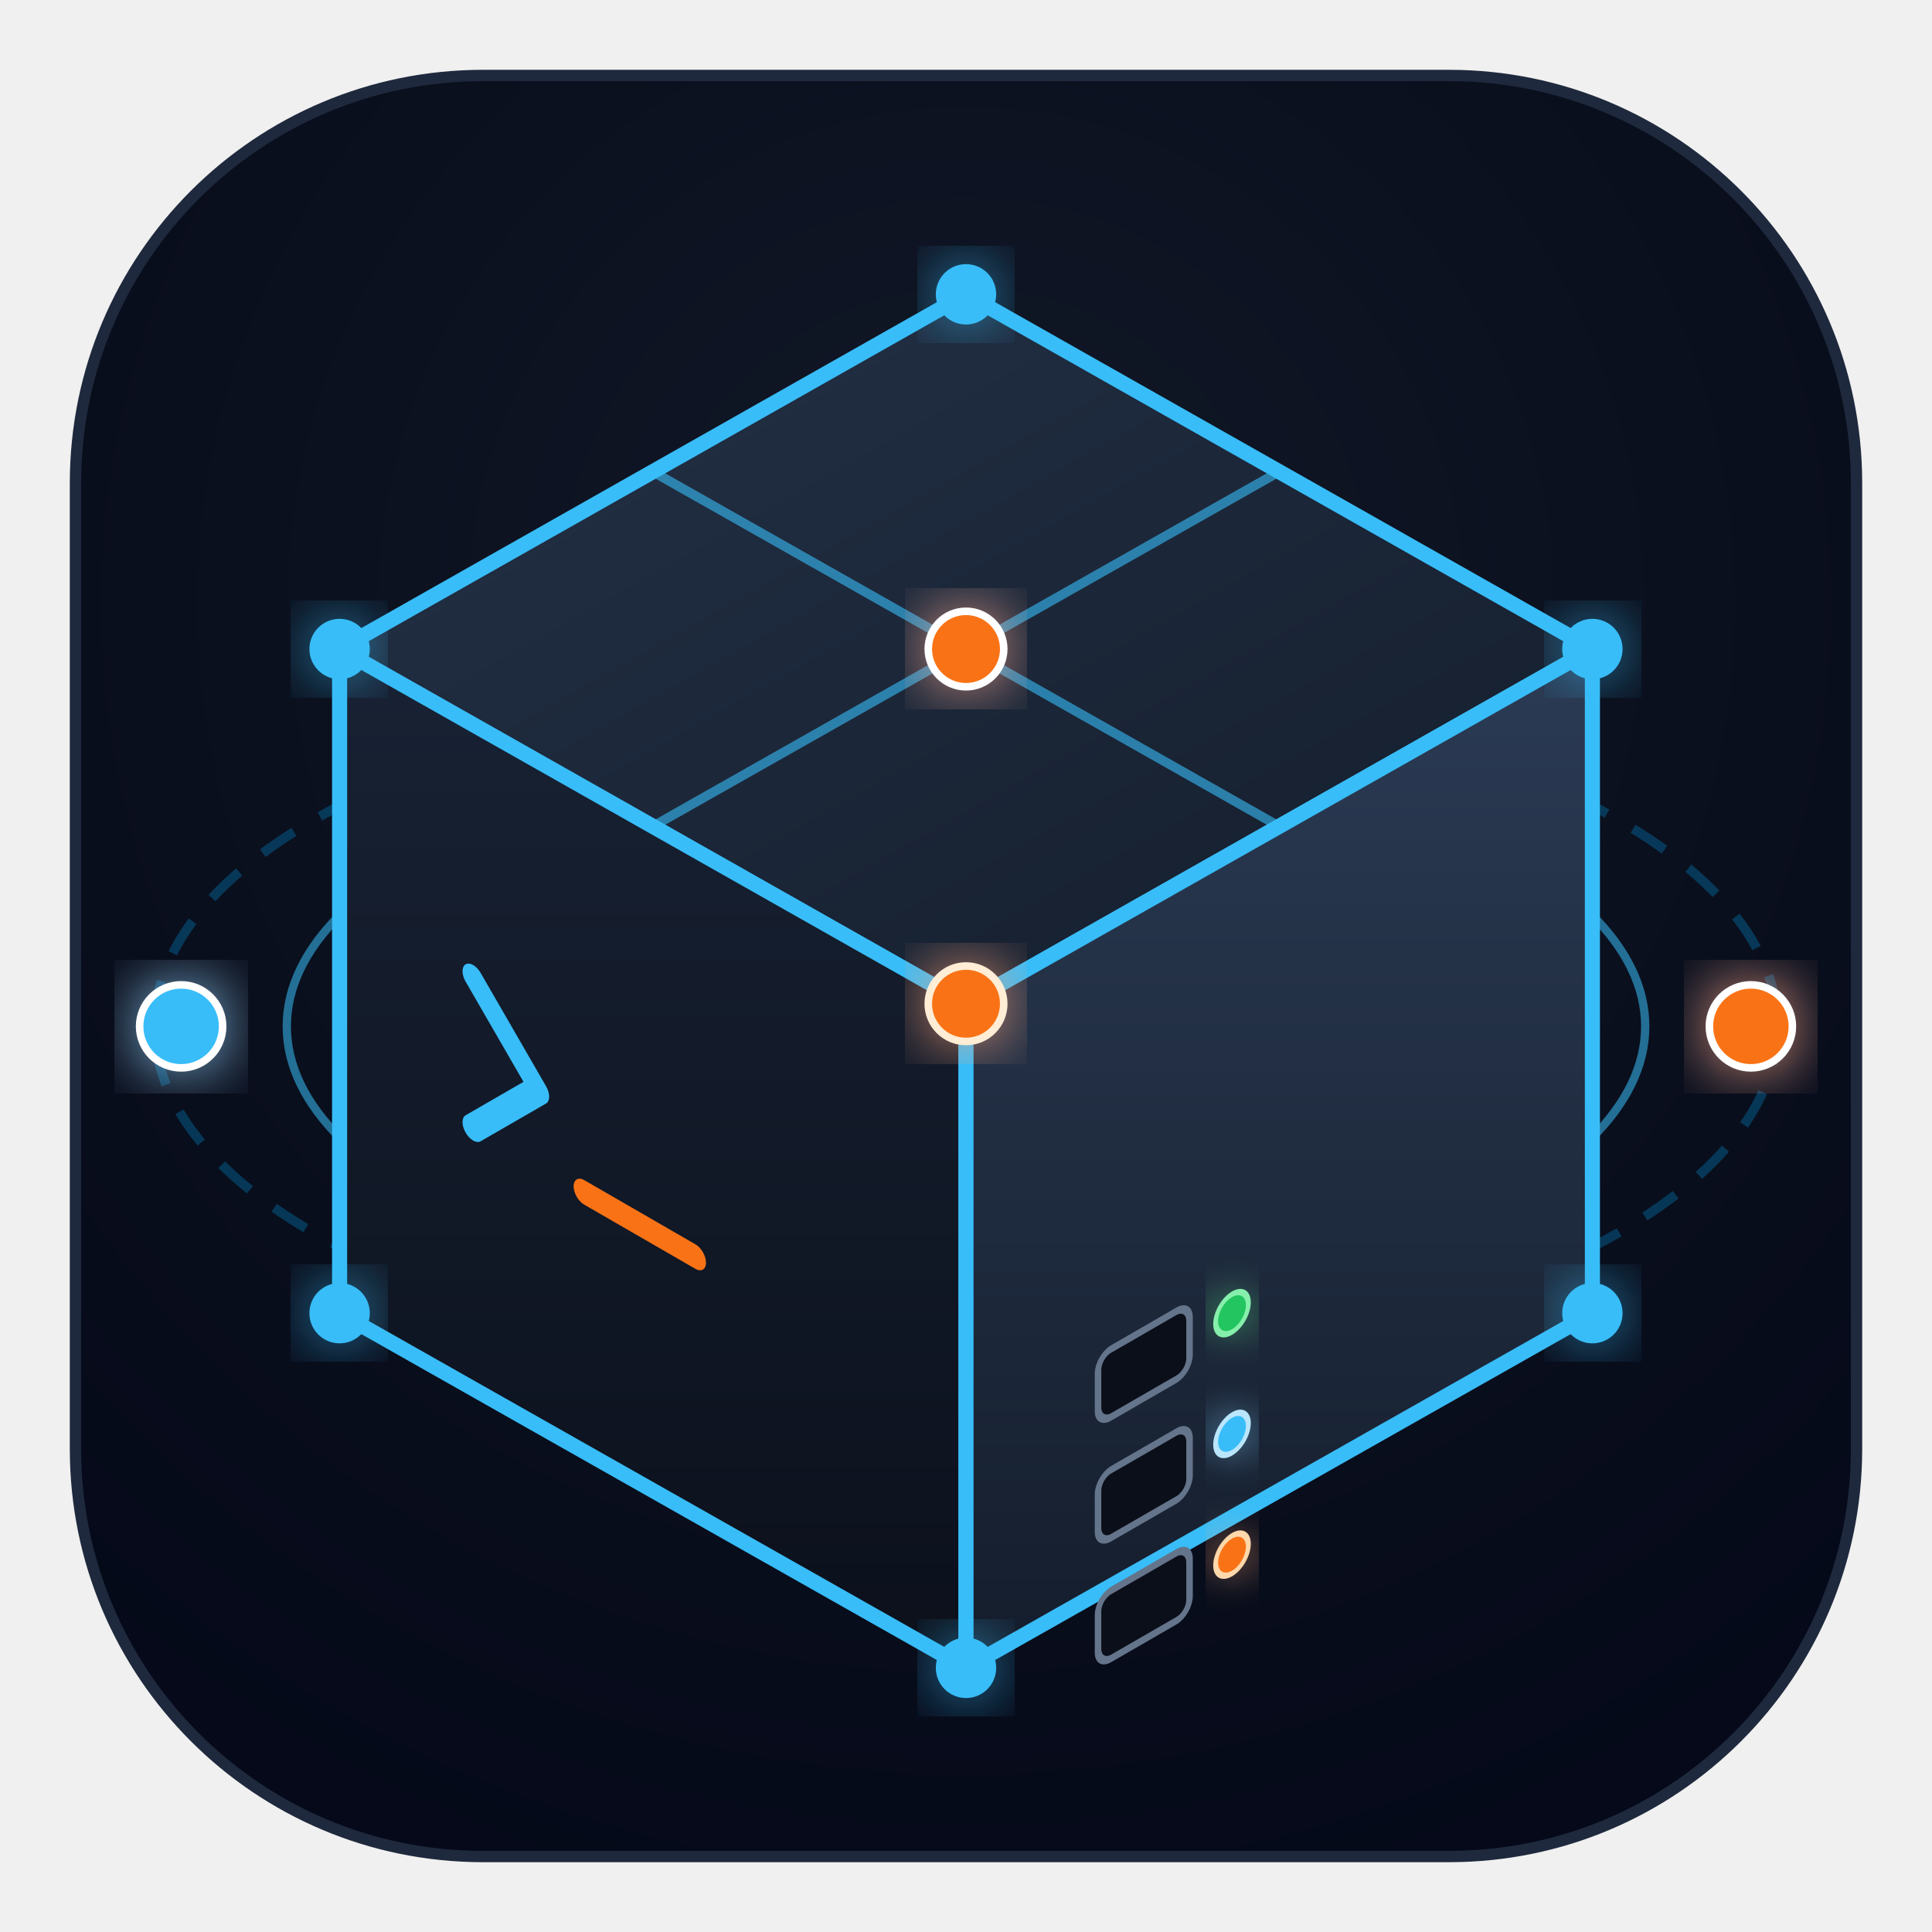
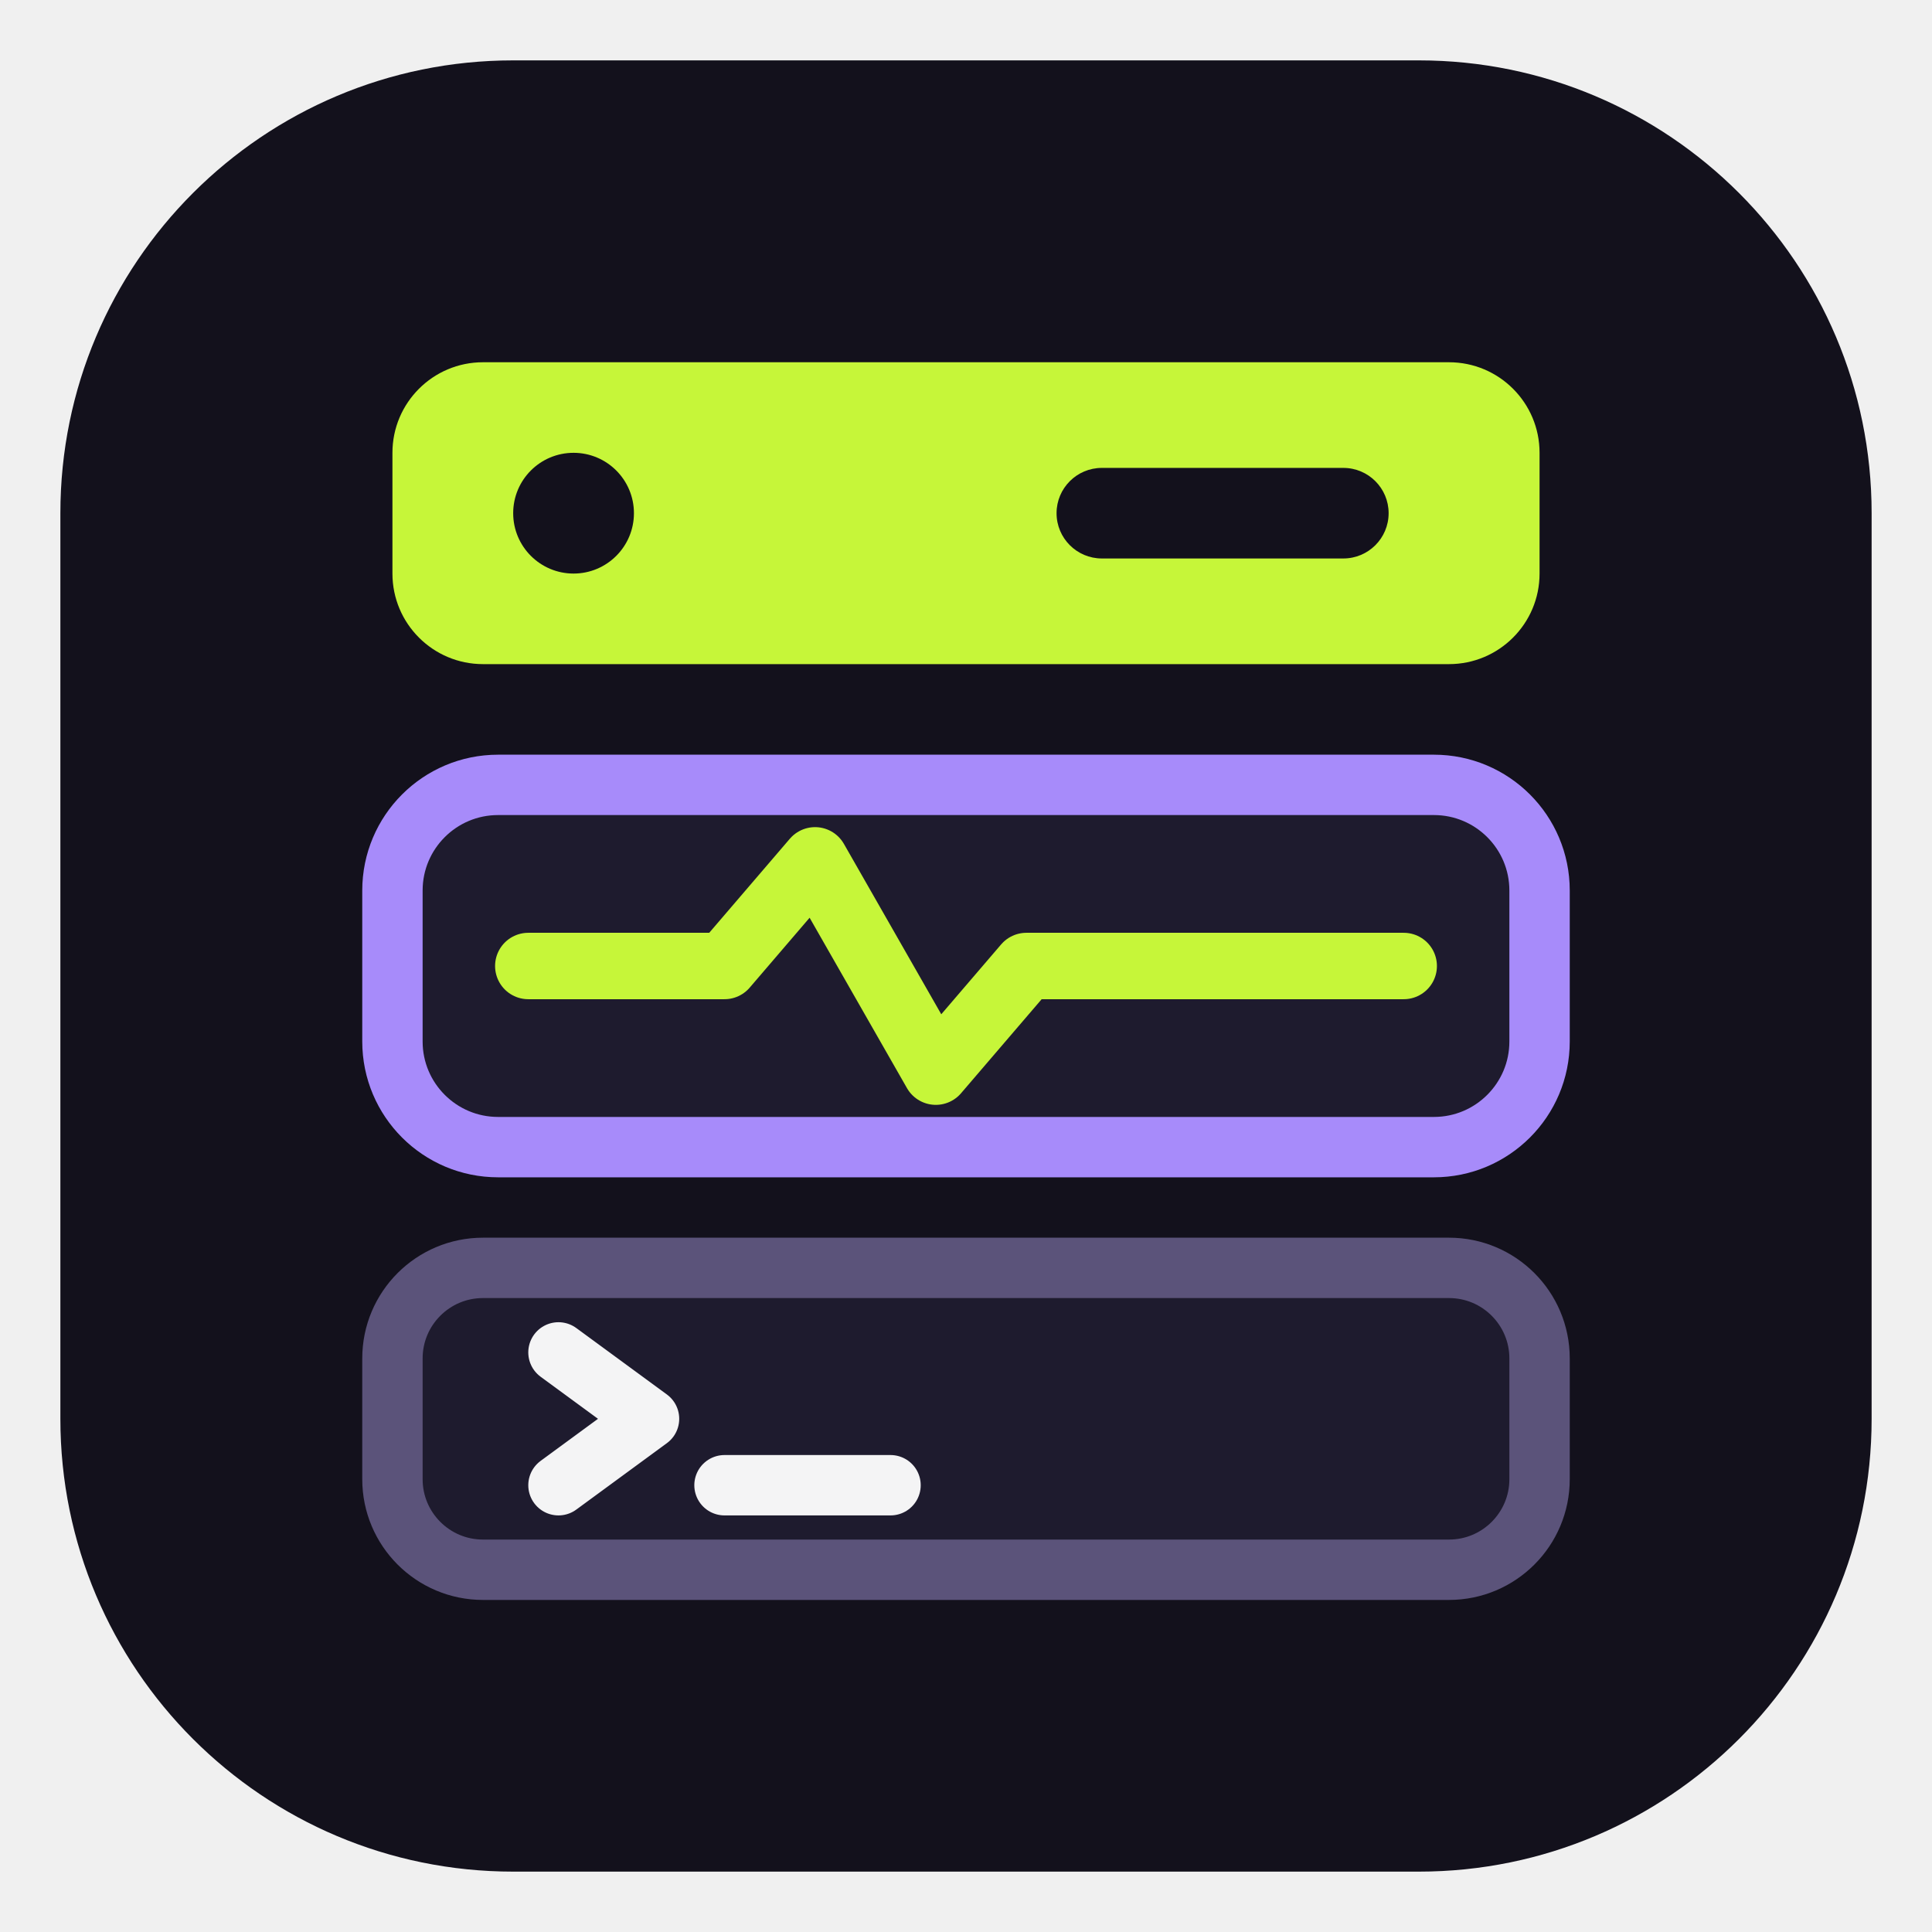
- <svg xmlns="http://www.w3.org/2000/svg" width="512" height="512" viewBox="0 0 512 512">
-   <defs>
-     <radialGradient id="bgGrad" cx="50%" cy="30%" r="90%">
-       <stop offset="0%" stop-color="#111827" />
-       <stop offset="50%" stop-color="#0a0f1d" />
-       <stop offset="100%" stop-color="#020617" />
-     </radialGradient>
-     <linearGradient id="topFace" x1="0%" y1="0%" x2="100%" y2="100%">
-       <stop offset="0%" stop-color="#243247" />
-       <stop offset="100%" stop-color="#131c2b" />
-     </linearGradient>
-     <linearGradient id="leftFace" x1="0%" y1="0%" x2="0%" y2="100%">
-       <stop offset="0%" stop-color="#182234" />
-       <stop offset="100%" stop-color="#0b101b" />
-     </linearGradient>
-     <linearGradient id="rightFace" x1="0%" y1="0%" x2="0%" y2="100%">
-       <stop offset="0%" stop-color="#2b3b54" />
-       <stop offset="100%" stop-color="#141d2c" />
-     </linearGradient>
-     <filter id="cubeGlow" x="-30%" y="-30%" width="160%" height="160%">
-       <feGaussianBlur stdDeviation="9" result="blur" />
-       <feComposite in="SourceGraphic" in2="blur" operator="over" />
-     </filter>
-   </defs>
-   <rect x="20" y="20" width="472" height="472" rx="108" fill="url(#bgGrad)" />
-   <rect x="20" y="20" width="472" height="472" rx="108" fill="none" stroke="#1f293d" stroke-width="3" />
-   <ellipse cx="256" cy="272" rx="215" ry="92" fill="none" stroke="#0284c7" stroke-width="2.5" stroke-opacity="0.35" stroke-dasharray="10 8" />
-   <ellipse cx="256" cy="272" rx="180" ry="76" fill="none" stroke="#38bdf8" stroke-width="2.2" stroke-opacity="0.55" />
-   <circle cx="48" cy="272" r="11" fill="#38bdf8" stroke="#ffffff" stroke-width="2" filter="url(#cubeGlow)" />
-   <circle cx="464" cy="272" r="11" fill="#f97316" stroke="#ffffff" stroke-width="2" filter="url(#cubeGlow)" />
-   <circle cx="395" cy="225" r="8" fill="#38bdf8" filter="url(#cubeGlow)" />
-   <circle cx="120" cy="320" r="8" fill="#f97316" filter="url(#cubeGlow)" />
-   <g id="cube">
-     <polygon points="256,78 422,172 256,266 90,172" fill="url(#topFace)" stroke="#38bdf8" stroke-width="4" stroke-linejoin="round" />
-     <polygon points="90,172 256,266 256,442 90,348" fill="url(#leftFace)" stroke="#38bdf8" stroke-width="4" stroke-linejoin="round" />
-     <polygon points="256,266 422,172 422,348 256,442" fill="url(#rightFace)" stroke="#38bdf8" stroke-width="4" stroke-linejoin="round" />
-     <line x1="173" y1="125" x2="339" y2="219" stroke="#38bdf8" stroke-width="2.5" stroke-opacity="0.6" />
-     <line x1="339" y1="125" x2="173" y2="219" stroke="#38bdf8" stroke-width="2.5" stroke-opacity="0.6" />
-     <circle cx="256" cy="172" r="10" fill="#f97316" stroke="#ffffff" stroke-width="2" filter="url(#cubeGlow)" />
-     <g transform="matrix(0.866 0.5 0 1 115 235)">
-       <path d="M 12 18 L 32 38 L 12 58" fill="none" stroke="#38bdf8" stroke-width="6.5" stroke-linecap="round" stroke-linejoin="round" />
-       <line x1="46" y1="58" x2="80" y2="58" stroke="#f97316" stroke-width="6.5" stroke-linecap="round" />
-     </g>
-     <g transform="matrix(0.866 -0.5 0 1 278 355)">
-       <rect x="15" y="12" width="28" height="18" rx="4" fill="#0b0f19" stroke="#64748b" stroke-width="2" />
-       <circle cx="56" cy="21" r="5" fill="#22c55e" stroke="#86efac" stroke-width="1.5" filter="url(#cubeGlow)" />
-       <rect x="15" y="44" width="28" height="18" rx="4" fill="#0b0f19" stroke="#64748b" stroke-width="2" />
-       <circle cx="56" cy="53" r="5" fill="#38bdf8" stroke="#bae6fd" stroke-width="1.5" filter="url(#cubeGlow)" />
-       <rect x="15" y="76" width="28" height="18" rx="4" fill="#0b0f19" stroke="#64748b" stroke-width="2" />
-       <circle cx="56" cy="85" r="5" fill="#f97316" stroke="#fed7aa" stroke-width="1.5" filter="url(#cubeGlow)" />
-     </g>
-     <circle cx="256" cy="78" r="8" fill="#38bdf8" filter="url(#cubeGlow)" />
-     <circle cx="422" cy="172" r="8" fill="#38bdf8" filter="url(#cubeGlow)" />
-     <circle cx="90" cy="172" r="8" fill="#38bdf8" filter="url(#cubeGlow)" />
-     <circle cx="256" cy="266" r="10" fill="#f97316" stroke="#ffedd5" stroke-width="2" filter="url(#cubeGlow)" />
-     <circle cx="256" cy="442" r="8" fill="#38bdf8" filter="url(#cubeGlow)" />
-     <circle cx="90" cy="348" r="8" fill="#38bdf8" filter="url(#cubeGlow)" />
-     <circle cx="422" cy="348" r="8" fill="#38bdf8" filter="url(#cubeGlow)" />
-   </g>
+ <svg xmlns="http://www.w3.org/2000/svg" viewBox="0 0 64 64" width="64" height="64">
+   <rect x="2" y="2" width="60" height="60" rx="15" fill="#13111C" />
+   <rect x="13" y="12" width="38" height="10" rx="3" fill="#C6F639" />
+   <circle cx="19" cy="17" r="2" fill="#13111C" />
+   <rect x="35" y="15.5" width="11" height="3" rx="1.5" fill="#13111C" />
+   <rect x="13" y="26" width="38" height="12" rx="3.5" fill="#1E1B2E" stroke="#A78BFA" stroke-width="2" />
+   <path d="M17.5 32 H24 L27 28.5 L31 35.5 L34 32 H46.5" fill="none" stroke="#C6F639" stroke-width="2.2" stroke-linecap="round" stroke-linejoin="round" />
+   <rect x="13" y="42" width="38" height="10" rx="3" fill="#1E1B2E" stroke="#5B537A" stroke-width="2" />
+   <path d="M18.5 44.8 L21.5 47 L18.5 49.2" fill="none" stroke="#F4F4F5" stroke-width="2" stroke-linecap="round" stroke-linejoin="round" />
+   <line x1="24" y1="49.2" x2="29.5" y2="49.2" stroke="#F4F4F5" stroke-width="2" stroke-linecap="round" />
</svg>
